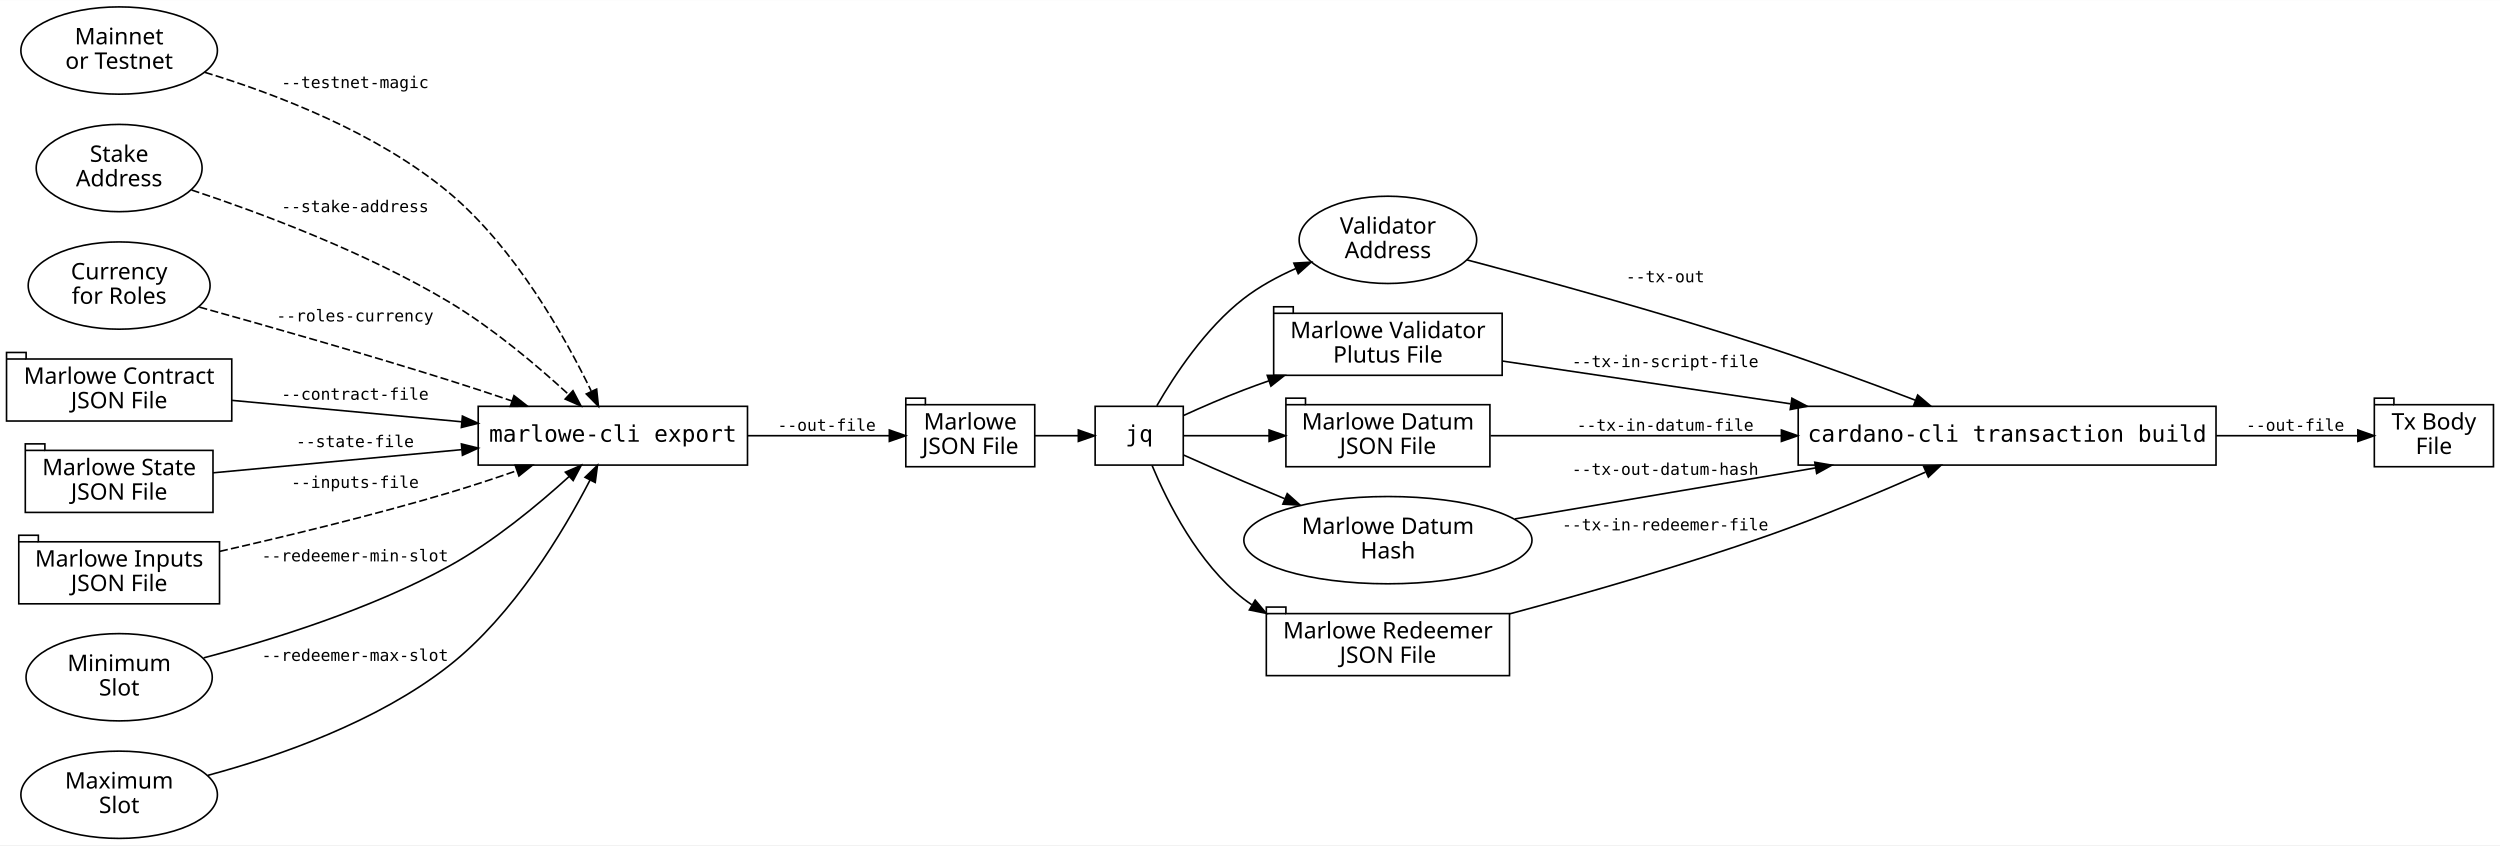
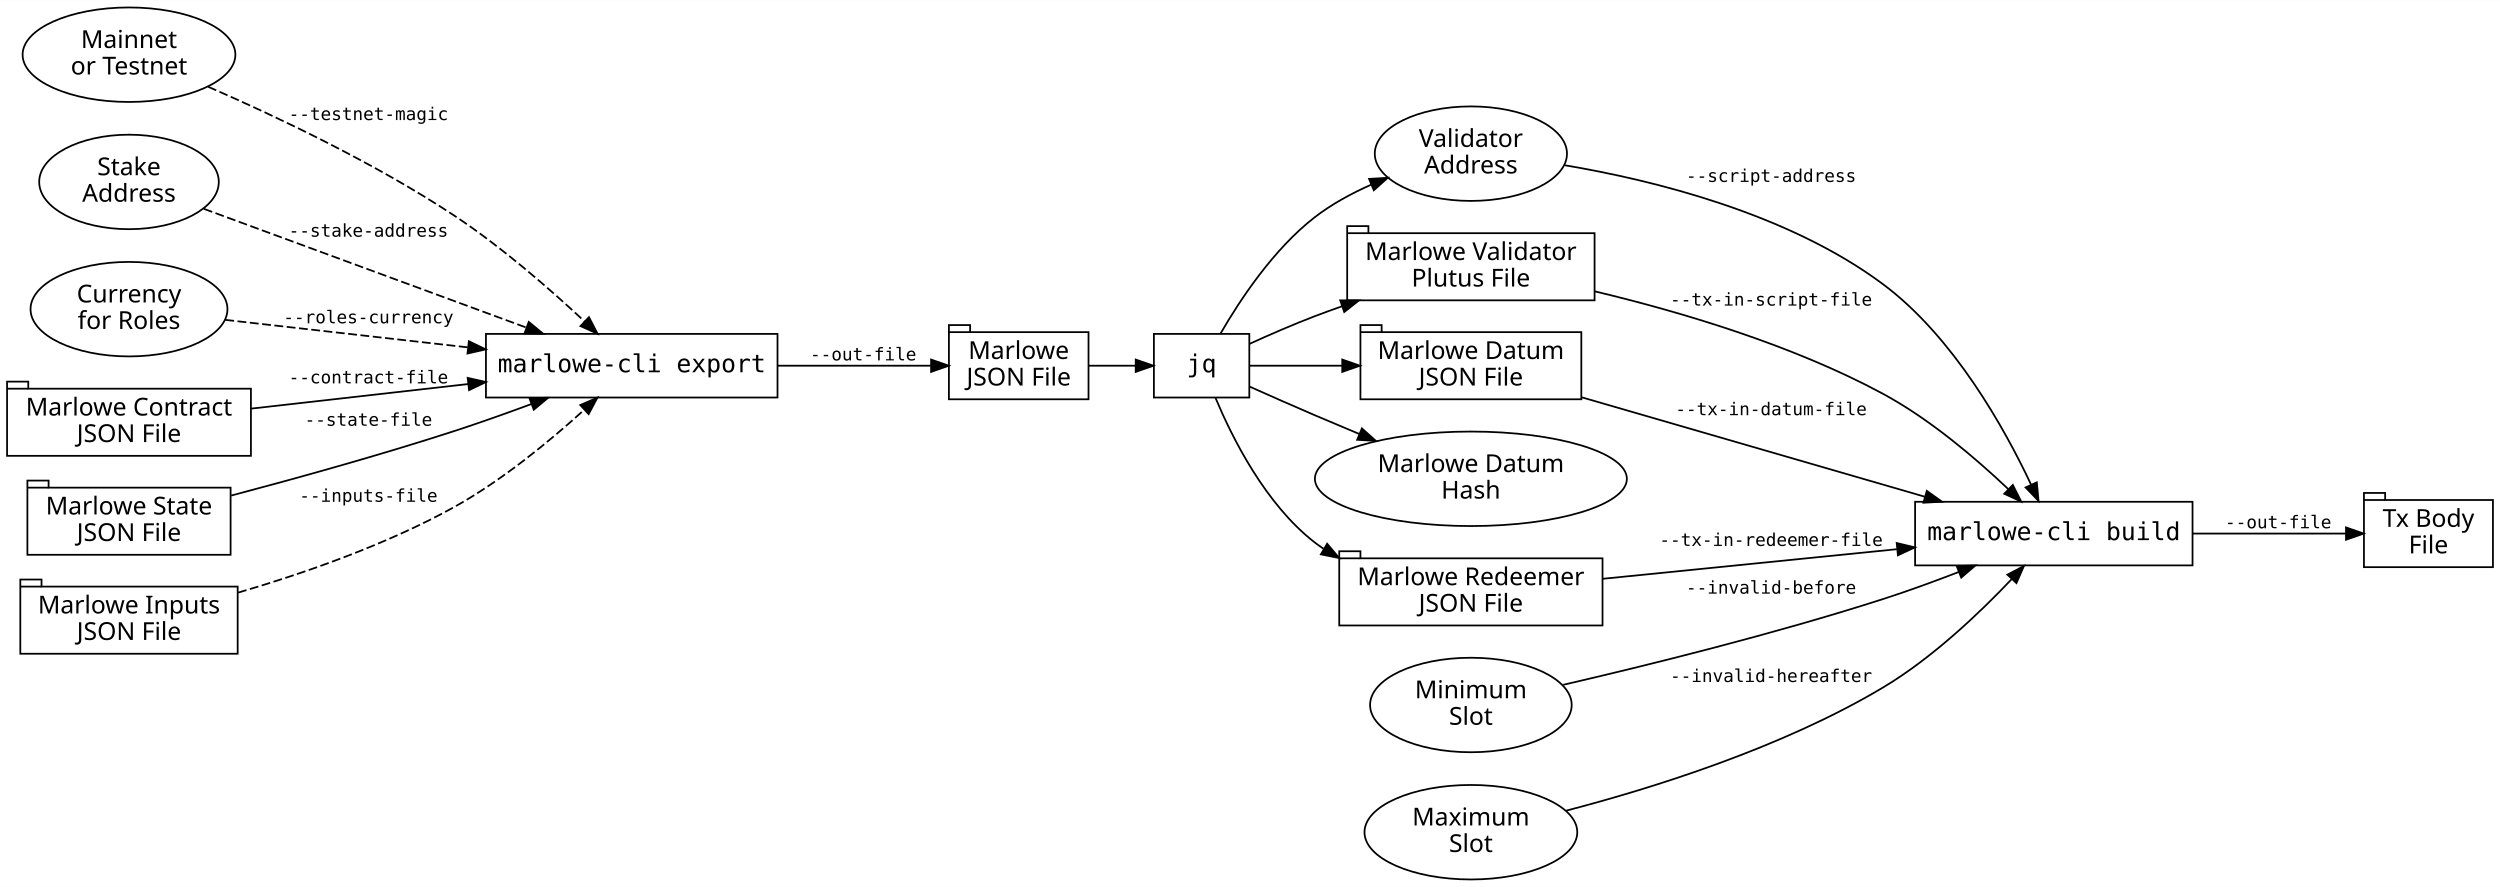
- <svg xmlns="http://www.w3.org/2000/svg" width="1532pt" height="518pt" viewBox="0.00 0.00 1531.78 517.74">
-   <g id="graph0" class="graph" transform="scale(1 1) rotate(0) translate(4 513.74)">
-     <polygon fill="white" stroke="transparent" points="-4,4 -4,-513.74 1527.78,-513.74 1527.78,4 -4,4" />
+ <svg xmlns="http://www.w3.org/2000/svg" width="1415pt" height="502pt" viewBox="0.00 0.00 1414.78 501.74">
+   <g id="graph0" class="graph" transform="scale(1 1) rotate(0) translate(4 497.74)">
+     <polygon fill="white" stroke="transparent" points="-4,4 -4,-497.74 1410.78,-497.74 1410.78,4 -4,4" />
    <g id="node1" class="node">
-       <ellipse fill="none" stroke="black" cx="69" cy="-482.87" rx="60.21" ry="26.74" />
-       <text text-anchor="middle" x="69" y="-486.67" font-family="Times-Roman" font-size="14.00">Mainnet</text>
-       <text text-anchor="middle" x="69" y="-471.67" font-family="Times-Roman" font-size="14.00">or Testnet</text>
+       <ellipse fill="none" stroke="black" cx="69" cy="-466.87" rx="60.21" ry="26.74" />
+       <text text-anchor="middle" x="69" y="-470.67" font-family="Times-Roman" font-size="14.00">Mainnet</text>
+       <text text-anchor="middle" x="69" y="-455.67" font-family="Times-Roman" font-size="14.00">or Testnet</text>
    </g>
    <g id="node9" class="node">
-       <polygon fill="none" stroke="black" points="454,-264.87 289,-264.87 289,-228.87 454,-228.87 454,-264.87" />
-       <text text-anchor="middle" x="371.5" y="-243.17" font-family="monospace" font-size="14.00">marlowe-cli export</text>
+       <polygon fill="none" stroke="black" points="436,-308.87 271,-308.87 271,-272.87 436,-272.87 436,-308.87" />
+       <text text-anchor="middle" x="353.5" y="-287.17" font-family="monospace" font-size="14.00">marlowe-cli export</text>
    </g>
    <g id="edge1" class="edge">
-       <path fill="none" stroke="black" stroke-dasharray="5,2" d="M121.45,-469.53C164.9,-456.31 226.91,-432.65 271,-395.87 311.7,-361.92 342.29,-307.16 358.21,-274.33" />
-       <polygon fill="black" stroke="black" points="361.56,-275.43 362.67,-264.89 355.23,-272.44 361.56,-275.43" />
-       <text text-anchor="middle" x="213.5" y="-459.87" font-family="monospace" font-size="10.00">--testnet-magic</text>
+       <path fill="none" stroke="black" stroke-dasharray="5,2" d="M113.79,-448.74C151.93,-432.12 208.01,-405.62 253,-375.87 279.82,-358.14 307.39,-334.04 326.69,-316.03" />
+       <polygon fill="black" stroke="black" points="329.3,-318.37 334.17,-308.96 324.49,-313.28 329.3,-318.37" />
+       <text text-anchor="middle" x="204.5" y="-429.87" font-family="monospace" font-size="10.00">--testnet-magic</text>
    </g>
    <g id="node2" class="node">
-       <ellipse fill="none" stroke="black" cx="69" cy="-410.87" rx="50.82" ry="26.74" />
-       <text text-anchor="middle" x="69" y="-414.67" font-family="Times-Roman" font-size="14.00">Stake</text>
-       <text text-anchor="middle" x="69" y="-399.67" font-family="Times-Roman" font-size="14.00">Address</text>
+       <ellipse fill="none" stroke="black" cx="69" cy="-394.87" rx="50.82" ry="26.74" />
+       <text text-anchor="middle" x="69" y="-398.67" font-family="Times-Roman" font-size="14.00">Stake</text>
+       <text text-anchor="middle" x="69" y="-383.67" font-family="Times-Roman" font-size="14.00">Address</text>
    </g>
    <g id="edge2" class="edge">
-       <path fill="none" stroke="black" stroke-dasharray="5,2" d="M113.34,-397.44C155.29,-383.48 219.87,-359.4 271,-328.87 298.03,-312.73 325.38,-289.58 344.56,-271.99" />
-       <polygon fill="black" stroke="black" points="347.06,-274.44 351.99,-265.07 342.29,-269.32 347.06,-274.44" />
-       <text text-anchor="middle" x="213.5" y="-383.87" font-family="monospace" font-size="10.00">--stake-address</text>
+       <path fill="none" stroke="black" stroke-dasharray="5,2" d="M111.38,-379.64C159.52,-361.91 239.36,-332.52 293.87,-312.45" />
+       <polygon fill="black" stroke="black" points="295.23,-315.68 303.41,-308.94 292.81,-309.11 295.23,-315.68" />
+       <text text-anchor="middle" x="204.5" y="-363.87" font-family="monospace" font-size="10.00">--stake-address</text>
    </g>
    <g id="node3" class="node">
-       <ellipse fill="none" stroke="black" cx="69" cy="-338.87" rx="55.72" ry="26.74" />
-       <text text-anchor="middle" x="69" y="-342.67" font-family="Times-Roman" font-size="14.00">Currency</text>
-       <text text-anchor="middle" x="69" y="-327.67" font-family="Times-Roman" font-size="14.00">for Roles</text>
+       <ellipse fill="none" stroke="black" cx="69" cy="-322.87" rx="55.72" ry="26.74" />
+       <text text-anchor="middle" x="69" y="-326.67" font-family="Times-Roman" font-size="14.00">Currency</text>
+       <text text-anchor="middle" x="69" y="-311.67" font-family="Times-Roman" font-size="14.00">for Roles</text>
    </g>
    <g id="edge3" class="edge">
-       <path fill="none" stroke="black" stroke-dasharray="5,2" d="M118.12,-325.69C158.96,-314.33 219.04,-297.23 271,-280.87 283.56,-276.92 296.94,-272.49 309.68,-268.17" />
-       <polygon fill="black" stroke="black" points="310.93,-271.44 319.27,-264.9 308.68,-264.82 310.93,-271.44" />
-       <text text-anchor="middle" x="213.5" y="-316.87" font-family="monospace" font-size="10.00">--roles-currency</text>
+       <path fill="none" stroke="black" stroke-dasharray="5,2" d="M123.47,-316.81C162.13,-312.43 215.34,-306.41 260.74,-301.26" />
+       <polygon fill="black" stroke="black" points="261.35,-304.72 270.89,-300.11 260.56,-297.76 261.35,-304.72" />
+       <text text-anchor="middle" x="204.5" y="-314.87" font-family="monospace" font-size="10.00">--roles-currency</text>
    </g>
    <g id="node4" class="node">
-       <polygon fill="none" stroke="black" points="138,-293.87 12,-293.87 12,-297.87 0,-297.87 0,-255.87 138,-255.87 138,-293.87" />
-       <polyline fill="none" stroke="black" points="0,-293.87 12,-293.87 " />
-       <text text-anchor="middle" x="69" y="-278.67" font-family="Times-Roman" font-size="14.00">Marlowe Contract</text>
-       <text text-anchor="middle" x="69" y="-263.67" font-family="Times-Roman" font-size="14.00">JSON File</text>
+       <polygon fill="none" stroke="black" points="138,-277.87 12,-277.87 12,-281.87 0,-281.87 0,-239.87 138,-239.87 138,-277.87" />
+       <polyline fill="none" stroke="black" points="0,-277.87 12,-277.87 " />
+       <text text-anchor="middle" x="69" y="-262.67" font-family="Times-Roman" font-size="14.00">Marlowe Contract</text>
+       <text text-anchor="middle" x="69" y="-247.67" font-family="Times-Roman" font-size="14.00">JSON File</text>
    </g>
    <g id="edge4" class="edge">
-       <path fill="none" stroke="black" d="M138.19,-268.52C179.8,-264.64 233.54,-259.63 278.84,-255.41" />
-       <polygon fill="black" stroke="black" points="279.33,-258.88 288.97,-254.47 278.68,-251.91 279.33,-258.88" />
-       <text text-anchor="middle" x="213.5" y="-268.87" font-family="monospace" font-size="10.00">--contract-file</text>
+       <path fill="none" stroke="black" d="M138.03,-266.58C174.9,-270.75 220.98,-275.97 260.96,-280.5" />
+       <polygon fill="black" stroke="black" points="260.66,-283.99 270.99,-281.64 261.45,-277.03 260.66,-283.99" />
+       <text text-anchor="middle" x="204.5" y="-280.87" font-family="monospace" font-size="10.00">--contract-file</text>
    </g>
    <g id="node5" class="node">
-       <polygon fill="none" stroke="black" points="126.5,-237.87 23.5,-237.87 23.5,-241.87 11.5,-241.87 11.5,-199.87 126.5,-199.87 126.5,-237.87" />
-       <polyline fill="none" stroke="black" points="11.5,-237.87 23.5,-237.87 " />
-       <text text-anchor="middle" x="69" y="-222.67" font-family="Times-Roman" font-size="14.00">Marlowe State</text>
-       <text text-anchor="middle" x="69" y="-207.67" font-family="Times-Roman" font-size="14.00">JSON File</text>
+       <polygon fill="none" stroke="black" points="126.5,-221.87 23.5,-221.87 23.5,-225.87 11.5,-225.87 11.5,-183.87 126.5,-183.87 126.5,-221.87" />
+       <polyline fill="none" stroke="black" points="11.5,-221.87 23.5,-221.87 " />
+       <text text-anchor="middle" x="69" y="-206.67" font-family="Times-Roman" font-size="14.00">Marlowe State</text>
+       <text text-anchor="middle" x="69" y="-191.67" font-family="Times-Roman" font-size="14.00">JSON File</text>
    </g>
    <g id="edge5" class="edge">
-       <path fill="none" stroke="black" d="M126.52,-224.14C169.39,-228.13 229.2,-233.7 278.87,-238.33" />
-       <polygon fill="black" stroke="black" points="278.71,-241.83 288.99,-239.27 279.35,-234.86 278.71,-241.83" />
-       <text text-anchor="middle" x="213.5" y="-239.87" font-family="monospace" font-size="10.00">--state-file</text>
+       <path fill="none" stroke="black" d="M126.84,-217.39C163.15,-226.99 211.12,-240.27 253,-253.87 267.24,-258.49 282.47,-263.91 296.62,-269.15" />
+       <polygon fill="black" stroke="black" points="295.62,-272.51 306.21,-272.74 298.07,-265.96 295.62,-272.51" />
+       <text text-anchor="middle" x="204.5" y="-256.87" font-family="monospace" font-size="10.00">--state-file</text>
    </g>
    <g id="node6" class="node">
-       <polygon fill="none" stroke="black" points="130.5,-181.87 19.5,-181.87 19.5,-185.87 7.5,-185.87 7.5,-143.87 130.5,-143.87 130.5,-181.87" />
-       <polyline fill="none" stroke="black" points="7.5,-181.87 19.5,-181.87 " />
-       <text text-anchor="middle" x="69" y="-166.67" font-family="Times-Roman" font-size="14.00">Marlowe Inputs</text>
-       <text text-anchor="middle" x="69" y="-151.67" font-family="Times-Roman" font-size="14.00">JSON File</text>
+       <polygon fill="none" stroke="black" points="130.5,-165.87 19.5,-165.87 19.5,-169.87 7.5,-169.87 7.5,-127.87 130.5,-127.87 130.5,-165.87" />
+       <polyline fill="none" stroke="black" points="7.5,-165.87 19.5,-165.87 " />
+       <text text-anchor="middle" x="69" y="-150.67" font-family="Times-Roman" font-size="14.00">Marlowe Inputs</text>
+       <text text-anchor="middle" x="69" y="-135.67" font-family="Times-Roman" font-size="14.00">JSON File</text>
    </g>
    <g id="edge6" class="edge">
-       <path fill="none" stroke="black" stroke-dasharray="5,2" d="M130.67,-176.01C170.77,-185.1 224.35,-198.01 271,-211.87 284.56,-215.9 299,-220.68 312.55,-225.4" />
-       <polygon fill="black" stroke="black" points="311.64,-228.79 322.23,-228.81 313.96,-222.19 311.64,-228.79" />
-       <text text-anchor="middle" x="213.5" y="-214.87" font-family="monospace" font-size="10.00">--inputs-file</text>
+       <path fill="none" stroke="black" stroke-dasharray="5,2" d="M130.71,-162.44C167.43,-173.21 214.45,-189.47 253,-210.87 280.25,-226 307.59,-248.65 326.69,-265.99" />
+       <polygon fill="black" stroke="black" points="324.38,-268.61 334.1,-272.82 329.12,-263.47 324.38,-268.61" />
+       <text text-anchor="middle" x="204.5" y="-213.87" font-family="monospace" font-size="10.00">--inputs-file</text>
    </g>
    <g id="node7" class="node">
-       <ellipse fill="none" stroke="black" cx="69" cy="-98.87" rx="57.05" ry="26.74" />
-       <text text-anchor="middle" x="69" y="-102.67" font-family="Times-Roman" font-size="14.00">Minimum</text>
-       <text text-anchor="middle" x="69" y="-87.67" font-family="Times-Roman" font-size="14.00">Slot</text>
+       <ellipse fill="none" stroke="black" cx="828.39" cy="-98.87" rx="57.05" ry="26.74" />
+       <text text-anchor="middle" x="828.39" y="-102.67" font-family="Times-Roman" font-size="14.00">Minimum</text>
+       <text text-anchor="middle" x="828.39" y="-87.67" font-family="Times-Roman" font-size="14.00">Slot</text>
+     </g>
+     <g id="node17" class="node">
+       <polygon fill="none" stroke="black" points="1236.78,-213.87 1079.78,-213.87 1079.78,-177.87 1236.78,-177.87 1236.78,-213.87" />
+       <text text-anchor="middle" x="1158.28" y="-192.17" font-family="monospace" font-size="14.00">marlowe-cli build</text>
+     </g>
+     <g id="edge18" class="edge">
+       <path fill="none" stroke="black" d="M880.65,-110.29C928.07,-121.27 1000.29,-139.1 1061.78,-158.87 1075.8,-163.38 1090.76,-168.85 1104.57,-174.18" />
+       <polygon fill="black" stroke="black" points="1103.33,-177.46 1113.92,-177.84 1105.88,-170.94 1103.33,-177.46" />
+       <text text-anchor="middle" x="998.28" y="-161.87" font-family="monospace" font-size="10.00">--invalid-before</text>
+     </g>
+     <g id="node8" class="node">
+       <ellipse fill="none" stroke="black" cx="828.39" cy="-26.87" rx="60.21" ry="26.74" />
+       <text text-anchor="middle" x="828.39" y="-30.67" font-family="Times-Roman" font-size="14.00">Maximum</text>
+       <text text-anchor="middle" x="828.39" y="-15.67" font-family="Times-Roman" font-size="14.00">Slot</text>
+     </g>
+     <g id="edge19" class="edge">
+       <path fill="none" stroke="black" d="M882.32,-39.07C931.21,-51.8 1004.68,-74.72 1061.78,-108.87 1089.52,-125.46 1116.3,-150.95 1134.4,-170.06" />
+       <polygon fill="black" stroke="black" points="1132,-172.61 1141.37,-177.55 1137.12,-167.85 1132,-172.61" />
+       <text text-anchor="middle" x="998.28" y="-111.87" font-family="monospace" font-size="10.00">--invalid-hereafter</text>
+     </g>
+     <g id="node10" class="node">
+       <polygon fill="none" stroke="black" points="612,-309.87 545,-309.87 545,-313.87 533,-313.87 533,-271.87 612,-271.87 612,-309.87" />
+       <polyline fill="none" stroke="black" points="533,-309.87 545,-309.87 " />
+       <text text-anchor="middle" x="572.5" y="-294.67" font-family="Times-Roman" font-size="14.00">Marlowe</text>
+       <text text-anchor="middle" x="572.5" y="-279.67" font-family="Times-Roman" font-size="14.00">JSON File</text>
    </g>
    <g id="edge7" class="edge">
-       <path fill="none" stroke="black" d="M120.77,-110.74C162.68,-121.77 222.87,-140.47 271,-166.87 298.33,-181.86 325.66,-204.52 344.74,-221.9" />
-       <polygon fill="black" stroke="black" points="342.42,-224.53 352.14,-228.75 347.18,-219.39 342.42,-224.53" />
-       <text text-anchor="middle" x="213.5" y="-169.87" font-family="monospace" font-size="10.00">--redeemer-min-slot</text>
+       <path fill="none" stroke="black" d="M436.23,-290.87C465.37,-290.87 497.27,-290.87 522.76,-290.87" />
+       <polygon fill="black" stroke="black" points="522.91,-294.37 532.91,-290.87 522.91,-287.37 522.91,-294.37" />
+       <text text-anchor="middle" x="484.5" y="-293.87" font-family="monospace" font-size="10.00">--out-file</text>
    </g>
-     <g id="node8" class="node">
-       <ellipse fill="none" stroke="black" cx="69" cy="-26.87" rx="60.21" ry="26.74" />
-       <text text-anchor="middle" x="69" y="-30.67" font-family="Times-Roman" font-size="14.00">Maximum</text>
-       <text text-anchor="middle" x="69" y="-15.67" font-family="Times-Roman" font-size="14.00">Slot</text>
+     <g id="node11" class="node">
+       <polygon fill="none" stroke="black" points="703,-308.87 649,-308.87 649,-272.87 703,-272.87 703,-308.87" />
+       <text text-anchor="middle" x="676" y="-287.17" font-family="monospace" font-size="14.00">jq</text>
    </g>
    <g id="edge8" class="edge">
-       <path fill="none" stroke="black" d="M123.39,-38.78C166.58,-50.42 227.2,-71.5 271,-105.87 310.73,-137.05 341.28,-188.3 357.51,-219.67" />
-       <polygon fill="black" stroke="black" points="354.45,-221.38 362.08,-228.73 360.7,-218.22 354.45,-221.38" />
-       <text text-anchor="middle" x="213.5" y="-108.87" font-family="monospace" font-size="10.00">--redeemer-max-slot</text>
+       <path fill="none" stroke="black" d="M612.16,-290.87C620.85,-290.87 630.03,-290.87 638.62,-290.87" />
+       <polygon fill="black" stroke="black" points="638.72,-294.37 648.72,-290.87 638.72,-287.37 638.72,-294.37" />
    </g>
-     <g id="node10" class="node">
-       <polygon fill="none" stroke="black" points="630,-265.87 563,-265.87 563,-269.87 551,-269.87 551,-227.87 630,-227.87 630,-265.87" />
-       <polyline fill="none" stroke="black" points="551,-265.87 563,-265.87 " />
-       <text text-anchor="middle" x="590.5" y="-250.67" font-family="Times-Roman" font-size="14.00">Marlowe</text>
-       <text text-anchor="middle" x="590.5" y="-235.67" font-family="Times-Roman" font-size="14.00">JSON File</text>
+     <g id="node12" class="node">
+       <ellipse fill="none" stroke="black" cx="828.39" cy="-410.87" rx="54.39" ry="26.74" />
+       <text text-anchor="middle" x="828.39" y="-414.67" font-family="Times-Roman" font-size="14.00">Validator</text>
+       <text text-anchor="middle" x="828.39" y="-399.67" font-family="Times-Roman" font-size="14.00">Address</text>
    </g>
    <g id="edge9" class="edge">
-       <path fill="none" stroke="black" d="M454.23,-246.87C483.37,-246.87 515.27,-246.87 540.76,-246.87" />
-       <polygon fill="black" stroke="black" points="540.91,-250.37 550.91,-246.87 540.91,-243.37 540.91,-250.37" />
-       <text text-anchor="middle" x="502.5" y="-249.87" font-family="monospace" font-size="10.00">--out-file</text>
+       <path fill="none" stroke="black" d="M686.8,-309.21C697.63,-327.95 716.65,-356.79 740,-374.87 749.53,-382.25 760.78,-388.36 771.98,-393.32" />
+       <polygon fill="black" stroke="black" points="770.77,-396.6 781.34,-397.21 773.46,-390.14 770.77,-396.6" />
    </g>
-     <g id="node11" class="node">
-       <polygon fill="none" stroke="black" points="721,-264.87 667,-264.87 667,-228.87 721,-228.87 721,-264.87" />
-       <text text-anchor="middle" x="694" y="-243.17" font-family="monospace" font-size="14.00">jq</text>
+     <g id="node13" class="node">
+       <polygon fill="none" stroke="black" points="898.39,-365.87 770.39,-365.87 770.39,-369.87 758.39,-369.87 758.39,-327.87 898.39,-327.87 898.39,-365.87" />
+       <polyline fill="none" stroke="black" points="758.39,-365.87 770.39,-365.87 " />
+       <text text-anchor="middle" x="828.39" y="-350.67" font-family="Times-Roman" font-size="14.00">Marlowe Validator</text>
+       <text text-anchor="middle" x="828.39" y="-335.67" font-family="Times-Roman" font-size="14.00">Plutus File</text>
    </g>
    <g id="edge10" class="edge">
-       <path fill="none" stroke="black" d="M630.16,-246.87C638.85,-246.87 648.03,-246.87 656.62,-246.87" />
-       <polygon fill="black" stroke="black" points="656.72,-250.37 666.72,-246.87 656.72,-243.37 656.72,-250.37" />
+       <path fill="none" stroke="black" d="M703.1,-303.23C714.34,-308.35 727.7,-314.18 740,-318.87 745.02,-320.79 750.24,-322.68 755.52,-324.53" />
+       <polygon fill="black" stroke="black" points="754.45,-327.86 765.04,-327.81 756.72,-321.24 754.45,-327.86" />
    </g>
-     <g id="node12" class="node">
-       <ellipse fill="none" stroke="black" cx="846.39" cy="-366.87" rx="54.39" ry="26.74" />
-       <text text-anchor="middle" x="846.39" y="-370.67" font-family="Times-Roman" font-size="14.00">Validator</text>
-       <text text-anchor="middle" x="846.39" y="-355.67" font-family="Times-Roman" font-size="14.00">Address</text>
+     <g id="node14" class="node">
+       <polygon fill="none" stroke="black" points="890.89,-309.87 777.89,-309.87 777.89,-313.87 765.89,-313.87 765.89,-271.87 890.89,-271.87 890.89,-309.87" />
+       <polyline fill="none" stroke="black" points="765.89,-309.87 777.89,-309.87 " />
+       <text text-anchor="middle" x="828.39" y="-294.67" font-family="Times-Roman" font-size="14.00">Marlowe Datum</text>
+       <text text-anchor="middle" x="828.39" y="-279.67" font-family="Times-Roman" font-size="14.00">JSON File</text>
    </g>
    <g id="edge11" class="edge">
-       <path fill="none" stroke="black" d="M704.8,-265.21C715.63,-283.95 734.65,-312.79 758,-330.87 767.53,-338.25 778.78,-344.36 789.98,-349.32" />
-       <polygon fill="black" stroke="black" points="788.77,-352.6 799.34,-353.21 791.46,-346.14 788.77,-352.6" />
+       <path fill="none" stroke="black" d="M703.2,-290.87C717.82,-290.87 736.82,-290.87 755.55,-290.87" />
+       <polygon fill="black" stroke="black" points="755.59,-294.37 765.59,-290.87 755.59,-287.37 755.59,-294.37" />
    </g>
-     <g id="node13" class="node">
-       <polygon fill="none" stroke="black" points="916.39,-321.87 788.39,-321.87 788.39,-325.87 776.39,-325.87 776.39,-283.87 916.39,-283.87 916.39,-321.87" />
-       <polyline fill="none" stroke="black" points="776.39,-321.87 788.39,-321.87 " />
-       <text text-anchor="middle" x="846.39" y="-306.67" font-family="Times-Roman" font-size="14.00">Marlowe Validator</text>
-       <text text-anchor="middle" x="846.39" y="-291.67" font-family="Times-Roman" font-size="14.00">Plutus File</text>
+     <g id="node15" class="node">
+       <ellipse fill="none" stroke="black" cx="828.39" cy="-226.87" rx="88.28" ry="26.74" />
+       <text text-anchor="middle" x="828.39" y="-230.67" font-family="Times-Roman" font-size="14.00">Marlowe Datum</text>
+       <text text-anchor="middle" x="828.39" y="-215.67" font-family="Times-Roman" font-size="14.00">Hash</text>
    </g>
    <g id="edge12" class="edge">
-       <path fill="none" stroke="black" d="M721.1,-259.23C732.34,-264.35 745.7,-270.18 758,-274.87 763.02,-276.79 768.24,-278.68 773.52,-280.53" />
-       <polygon fill="black" stroke="black" points="772.45,-283.86 783.04,-283.81 774.72,-277.24 772.45,-283.86" />
+       <path fill="none" stroke="black" d="M703.29,-278.99C714.56,-273.95 727.9,-268.05 740,-262.87 748.11,-259.4 756.67,-255.8 765.13,-252.27" />
+       <polygon fill="black" stroke="black" points="766.71,-255.4 774.61,-248.34 764.03,-248.94 766.71,-255.4" />
    </g>
-     <g id="node14" class="node">
-       <polygon fill="none" stroke="black" points="908.89,-265.87 795.89,-265.87 795.89,-269.87 783.89,-269.87 783.89,-227.87 908.89,-227.87 908.89,-265.87" />
-       <polyline fill="none" stroke="black" points="783.89,-265.87 795.89,-265.87 " />
-       <text text-anchor="middle" x="846.39" y="-250.67" font-family="Times-Roman" font-size="14.00">Marlowe Datum</text>
-       <text text-anchor="middle" x="846.39" y="-235.67" font-family="Times-Roman" font-size="14.00">JSON File</text>
+     <g id="node16" class="node">
+       <polygon fill="none" stroke="black" points="902.89,-181.87 765.89,-181.87 765.89,-185.87 753.89,-185.87 753.89,-143.87 902.89,-143.87 902.89,-181.87" />
+       <polyline fill="none" stroke="black" points="753.89,-181.87 765.89,-181.87 " />
+       <text text-anchor="middle" x="828.39" y="-166.67" font-family="Times-Roman" font-size="14.00">Marlowe Redeemer</text>
+       <text text-anchor="middle" x="828.39" y="-151.67" font-family="Times-Roman" font-size="14.00">JSON File</text>
    </g>
    <g id="edge13" class="edge">
-       <path fill="none" stroke="black" d="M721.2,-246.87C735.82,-246.87 754.82,-246.87 773.55,-246.87" />
-       <polygon fill="black" stroke="black" points="773.59,-250.37 783.59,-246.87 773.59,-243.37 773.59,-250.37" />
-     </g>
-     <g id="node15" class="node">
-       <ellipse fill="none" stroke="black" cx="846.39" cy="-182.87" rx="88.28" ry="26.74" />
-       <text text-anchor="middle" x="846.39" y="-186.67" font-family="Times-Roman" font-size="14.00">Marlowe Datum</text>
-       <text text-anchor="middle" x="846.39" y="-171.67" font-family="Times-Roman" font-size="14.00">Hash</text>
+       <path fill="none" stroke="black" d="M683.89,-272.62C693.25,-250.2 712.1,-212.49 740,-190.87 741.61,-189.63 743.27,-188.44 744.98,-187.3" />
+       <polygon fill="black" stroke="black" points="747.05,-190.14 753.87,-182.03 743.49,-184.11 747.05,-190.14" />
    </g>
    <g id="edge14" class="edge">
-       <path fill="none" stroke="black" d="M721.29,-234.99C732.56,-229.95 745.9,-224.05 758,-218.87 766.11,-215.4 774.67,-211.8 783.13,-208.27" />
-       <polygon fill="black" stroke="black" points="784.71,-211.4 792.61,-204.34 782.03,-204.94 784.71,-211.4" />
-     </g>
-     <g id="node16" class="node">
-       <polygon fill="none" stroke="black" points="920.89,-137.87 783.89,-137.87 783.89,-141.87 771.89,-141.87 771.89,-99.87 920.89,-99.87 920.89,-137.87" />
-       <polyline fill="none" stroke="black" points="771.89,-137.87 783.89,-137.87 " />
-       <text text-anchor="middle" x="846.39" y="-122.67" font-family="Times-Roman" font-size="14.00">Marlowe Redeemer</text>
-       <text text-anchor="middle" x="846.39" y="-107.67" font-family="Times-Roman" font-size="14.00">JSON File</text>
+       <path fill="none" stroke="black" d="M881.45,-404.33C931.75,-395.84 1008.02,-377.05 1061.78,-336.87 1101.69,-307.03 1130.45,-255.36 1145.43,-223.54" />
+       <polygon fill="black" stroke="black" points="1148.66,-224.9 1149.64,-214.35 1142.3,-221.98 1148.66,-224.9" />
+       <text text-anchor="middle" x="998.28" y="-394.87" font-family="monospace" font-size="10.00">--script-address</text>
    </g>
    <g id="edge15" class="edge">
-       <path fill="none" stroke="black" d="M701.89,-228.62C711.25,-206.2 730.1,-168.49 758,-146.87 759.61,-145.63 761.27,-144.44 762.98,-143.3" />
-       <polygon fill="black" stroke="black" points="765.05,-146.14 771.87,-138.03 761.49,-140.11 765.05,-146.14" />
-     </g>
-     <g id="node17" class="node">
-       <polygon fill="none" stroke="black" points="1353.78,-264.87 1097.78,-264.87 1097.78,-228.87 1353.78,-228.87 1353.78,-264.87" />
-       <text text-anchor="middle" x="1225.78" y="-243.17" font-family="monospace" font-size="14.00">cardano-cli transaction build</text>
+       <path fill="none" stroke="black" d="M898.54,-332.94C946.29,-321.56 1010.23,-302.75 1061.78,-274.87 1088.27,-260.54 1114.35,-238.26 1132.54,-221" />
+       <polygon fill="black" stroke="black" points="1135.08,-223.42 1139.84,-213.96 1130.21,-218.39 1135.08,-223.42" />
+       <text text-anchor="middle" x="998.28" y="-324.87" font-family="monospace" font-size="10.00">--tx-in-script-file</text>
    </g>
    <g id="edge16" class="edge">
-       <path fill="none" stroke="black" d="M894.9,-354.57C942.11,-342.06 1016.41,-321.63 1079.78,-300.87 1109.67,-291.07 1142.56,-278.94 1169.45,-268.66" />
-       <polygon fill="black" stroke="black" points="1170.99,-271.81 1179.07,-264.96 1168.48,-265.28 1170.99,-271.81" />
-       <text text-anchor="middle" x="1016.28" y="-340.87" font-family="monospace" font-size="10.00">--tx-out</text>
+       <path fill="none" stroke="black" d="M891.06,-273C946.21,-257.02 1027.08,-233.59 1085.2,-216.75" />
+       <polygon fill="black" stroke="black" points="1086.41,-220.05 1095.04,-213.9 1084.47,-213.32 1086.41,-220.05" />
+       <text text-anchor="middle" x="998.28" y="-262.87" font-family="monospace" font-size="10.00">--tx-in-datum-file</text>
    </g>
    <g id="edge17" class="edge">
-       <path fill="none" stroke="black" d="M916.61,-292.6C965.89,-285.29 1033.64,-275.23 1093.07,-266.41" />
-       <polygon fill="black" stroke="black" points="1093.92,-269.83 1103.3,-264.9 1092.89,-262.9 1093.92,-269.83" />
-       <text text-anchor="middle" x="1016.28" y="-288.87" font-family="monospace" font-size="10.00">--tx-in-script-file</text>
+       <path fill="none" stroke="black" d="M902.97,-170.28C952.27,-175.24 1017.42,-181.79 1069.44,-187.03" />
+       <polygon fill="black" stroke="black" points="1069.36,-190.54 1079.66,-188.06 1070.06,-183.57 1069.36,-190.54" />
+       <text text-anchor="middle" x="998.28" y="-188.87" font-family="monospace" font-size="10.00">--tx-in-redeemer-file</text>
    </g>
-     <g id="edge18" class="edge">
-       <path fill="none" stroke="black" d="M909.28,-246.87C957.52,-246.87 1026.32,-246.87 1087.38,-246.87" />
-       <polygon fill="black" stroke="black" points="1087.49,-250.37 1097.49,-246.87 1087.49,-243.37 1087.49,-250.37" />
-       <text text-anchor="middle" x="1016.28" y="-249.87" font-family="monospace" font-size="10.00">--tx-in-datum-file</text>
+     <g id="node18" class="node">
+       <polygon fill="none" stroke="black" points="1406.78,-214.87 1345.78,-214.87 1345.78,-218.87 1333.78,-218.87 1333.78,-176.87 1406.78,-176.87 1406.78,-214.87" />
+       <polyline fill="none" stroke="black" points="1333.78,-214.87 1345.78,-214.87 " />
+       <text text-anchor="middle" x="1370.28" y="-199.67" font-family="Times-Roman" font-size="14.00">Tx Body</text>
+       <text text-anchor="middle" x="1370.28" y="-184.67" font-family="Times-Roman" font-size="14.00">File</text>
    </g>
    <g id="edge20" class="edge">
-       <path fill="none" stroke="black" d="M924.21,-195.9C977.19,-204.88 1048.58,-216.99 1108.49,-227.15" />
-       <polygon fill="black" stroke="black" points="1107.94,-230.61 1118.38,-228.83 1109.11,-223.7 1107.94,-230.61" />
-       <text text-anchor="middle" x="1016.28" y="-222.87" font-family="monospace" font-size="10.00">--tx-out-datum-hash</text>
-     </g>
-     <g id="edge19" class="edge">
-       <path fill="none" stroke="black" d="M921.09,-137.74C967.14,-150.11 1027.42,-167.38 1079.78,-185.87 1112.26,-197.34 1147.93,-212.31 1175.77,-224.56" />
-       <polygon fill="black" stroke="black" points="1174.7,-227.92 1185.27,-228.76 1177.54,-221.51 1174.7,-227.92" />
-       <text text-anchor="middle" x="1016.28" y="-188.87" font-family="monospace" font-size="10.00">--tx-in-redeemer-file</text>
-     </g>
-     <g id="node18" class="node">
-       <polygon fill="none" stroke="black" points="1523.78,-265.87 1462.78,-265.87 1462.78,-269.87 1450.78,-269.87 1450.78,-227.87 1523.78,-227.87 1523.78,-265.87" />
-       <polyline fill="none" stroke="black" points="1450.78,-265.87 1462.78,-265.87 " />
-       <text text-anchor="middle" x="1487.28" y="-250.67" font-family="Times-Roman" font-size="14.00">Tx Body</text>
-       <text text-anchor="middle" x="1487.28" y="-235.67" font-family="Times-Roman" font-size="14.00">File</text>
-     </g>
-     <g id="edge21" class="edge">
-       <path fill="none" stroke="black" d="M1353.87,-246.87C1384.85,-246.87 1416.04,-246.87 1440.36,-246.87" />
-       <polygon fill="black" stroke="black" points="1440.68,-250.37 1450.68,-246.87 1440.68,-243.37 1440.68,-250.37" />
-       <text text-anchor="middle" x="1402.28" y="-249.87" font-family="monospace" font-size="10.00">--out-file</text>
+       <path fill="none" stroke="black" d="M1236.88,-195.87C1266.04,-195.87 1298.24,-195.87 1323.58,-195.87" />
+       <polygon fill="black" stroke="black" points="1323.63,-199.37 1333.63,-195.87 1323.63,-192.37 1323.63,-199.37" />
+       <text text-anchor="middle" x="1285.28" y="-198.87" font-family="monospace" font-size="10.00">--out-file</text>
    </g>
  </g>
</svg>
